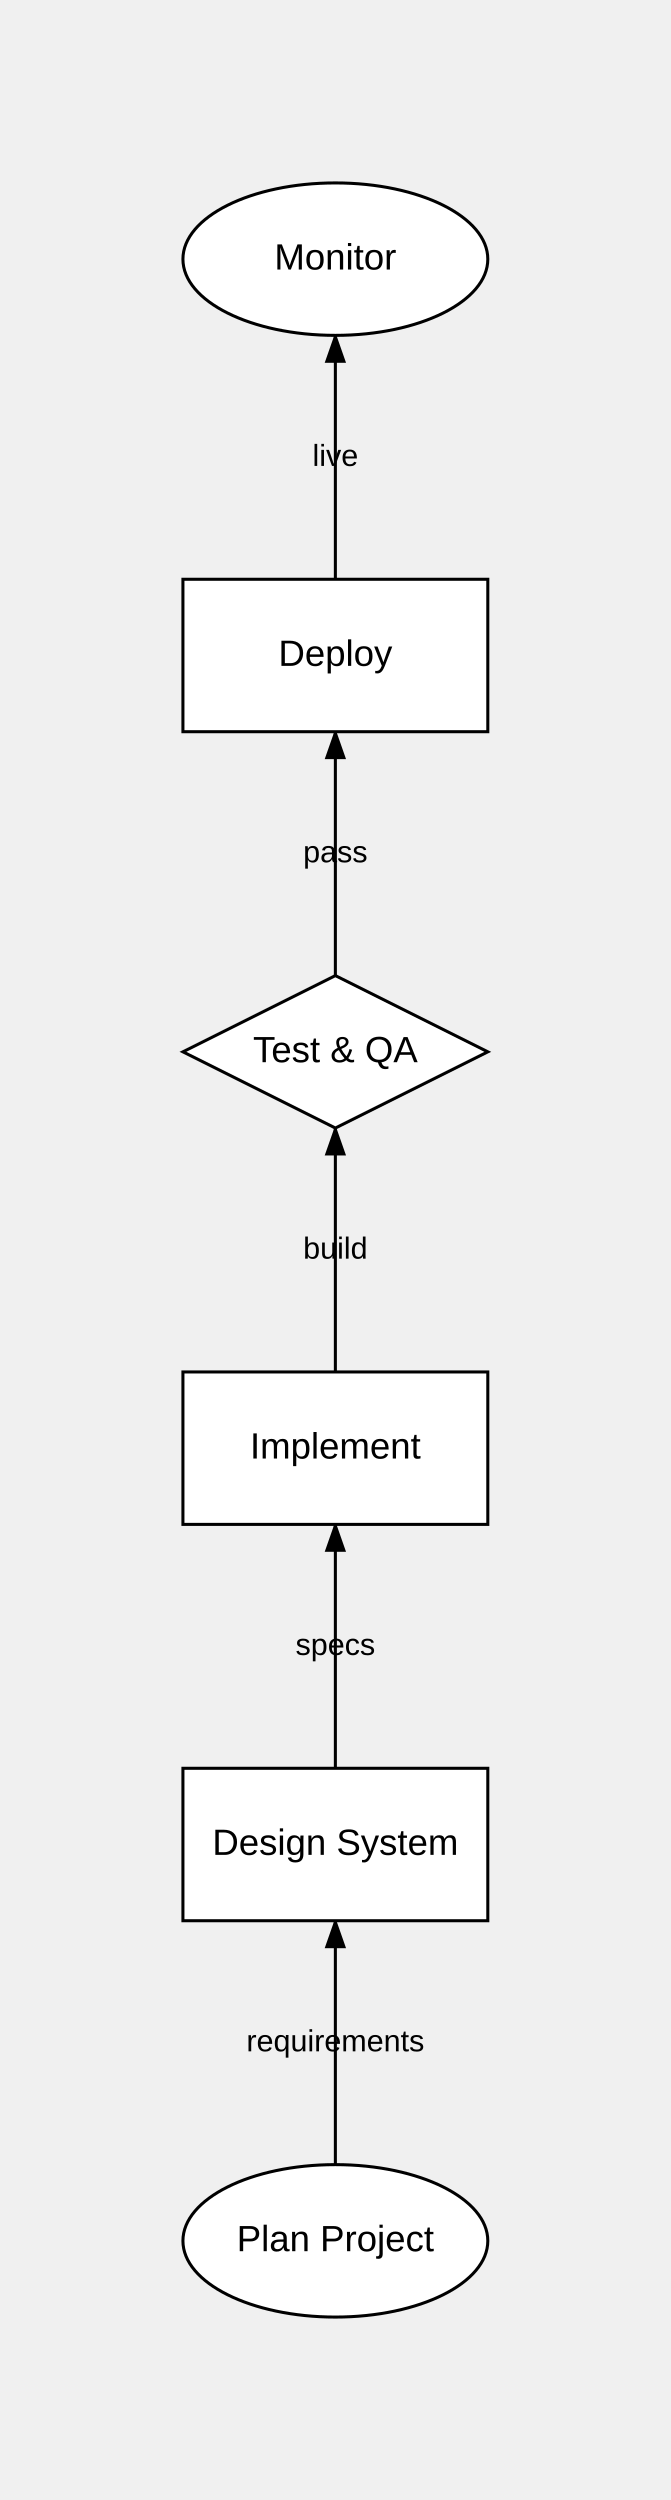
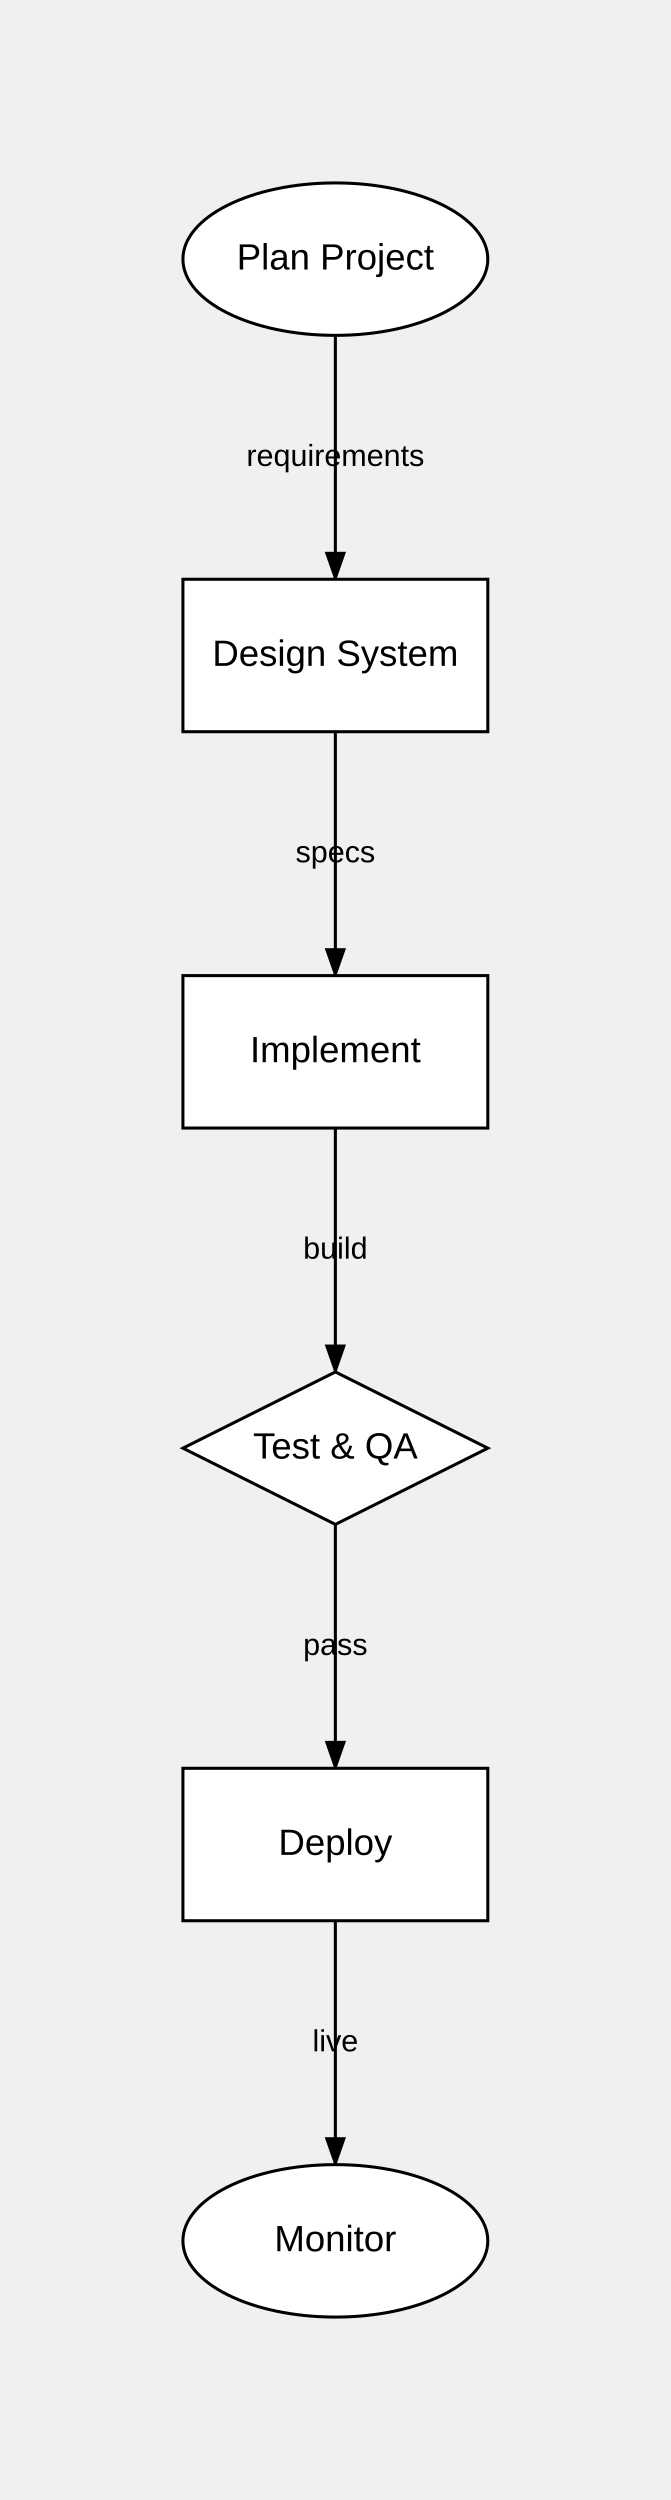
<svg xmlns="http://www.w3.org/2000/svg" width="220" height="820" viewBox="0 0 220 820">
  <style>
    .node {
      fill: #ffffff;
      stroke: #000000;
      stroke-width: 1;
    }
    .edge {
      fill: none;
      stroke: #000000;
      stroke-width: 1;
    }
    .node-label {
      font-family: Arial, sans-serif;
      font-size: 12px;
      text-anchor: middle;
      dominant-baseline: middle;
      fill: #000000;
      pointer-events: none;
    }
    .edge-label {
      font-family: Arial, sans-serif;
      font-size: 10px;
      text-anchor: middle;
      dominant-baseline: middle;
      fill: #000000;
      pointer-events: none;
    }
  </style>
  <defs>
    <marker id="arrowhead" markerWidth="10" markerHeight="7" refX="9" refY="3.5" orient="auto">
      <polygon points="0 0, 10 3.5, 0 7" fill="#000000" />
    </marker>
  </defs>
  <g transform="translate(20, 800) scale(1, -1)">
-     <path d="M 90.00 90.00 L 90.00 170.00" class="edge" marker-end="url(#arrowhead)" />
-     <text x="90.00" y="-130.00" class="edge-label" transform="scale(1, -1)">requirements</text>
-     <path d="M 90.00 220.00 L 90.00 300.00" class="edge" marker-end="url(#arrowhead)" />
-     <text x="90.00" y="-260.00" class="edge-label" transform="scale(1, -1)">specs</text>
-     <path d="M 90.00 350.00 L 90.00 430.00" class="edge" marker-end="url(#arrowhead)" />
+     <path d="M 90.00 690.00 L 90.00 610.00" class="edge" marker-end="url(#arrowhead)" />
+     <text x="90.00" y="-650.00" class="edge-label" transform="scale(1, -1)">requirements</text>
+     <path d="M 90.00 560.00 L 90.00 480.00" class="edge" marker-end="url(#arrowhead)" />
+     <text x="90.00" y="-520.00" class="edge-label" transform="scale(1, -1)">specs</text>
+     <path d="M 90.00 430.00 L 90.00 350.00" class="edge" marker-end="url(#arrowhead)" />
    <text x="90.00" y="-390.00" class="edge-label" transform="scale(1, -1)">build</text>
-     <path d="M 90.00 480.00 L 90.00 560.00" class="edge" marker-end="url(#arrowhead)" />
-     <text x="90.00" y="-520.00" class="edge-label" transform="scale(1, -1)">pass</text>
-     <path d="M 90.00 610.00 L 90.00 690.00" class="edge" marker-end="url(#arrowhead)" />
-     <text x="90.00" y="-650.00" class="edge-label" transform="scale(1, -1)">live</text>
+     <path d="M 90.00 300.00 L 90.00 220.00" class="edge" marker-end="url(#arrowhead)" />
+     <text x="90.00" y="-260.00" class="edge-label" transform="scale(1, -1)">pass</text>
+     <path d="M 90.00 170.00 L 90.00 90.00" class="edge" marker-end="url(#arrowhead)" />
+     <text x="90.00" y="-130.00" class="edge-label" transform="scale(1, -1)">live</text>
+     <ellipse cx="90.00" cy="715.00" rx="50.00" ry="25.00" class="node ellipse" />
+     <text x="90.00" y="-715.00" class="node-label" transform="scale(1, -1)">Plan Project</text>
+     <rect x="40.00" y="560.00" width="100.00" height="50.00" class="node rect" />
+     <text x="90.00" y="-585.00" class="node-label" transform="scale(1, -1)">Design System</text>
+     <rect x="40.00" y="430.00" width="100.00" height="50.00" class="node rect" />
+     <text x="90.00" y="-455.00" class="node-label" transform="scale(1, -1)">Implement</text>
+     <polygon points="90.00,300.00 140.00,325.00 90.00,350.00 40.00,325.00" class="node diamond" />
+     <text x="90.00" y="-325.00" class="node-label" transform="scale(1, -1)">Test &amp; QA</text>
    <rect x="40.00" y="170.00" width="100.00" height="50.00" class="node rect" />
-     <text x="90.00" y="-195.00" class="node-label" transform="scale(1, -1)">Design System</text>
-     <rect x="40.00" y="300.00" width="100.00" height="50.00" class="node rect" />
-     <text x="90.00" y="-325.00" class="node-label" transform="scale(1, -1)">Implement</text>
-     <polygon points="90.00,430.00 140.00,455.00 90.00,480.00 40.00,455.00" class="node diamond" />
-     <text x="90.00" y="-455.00" class="node-label" transform="scale(1, -1)">Test &amp; QA</text>
-     <rect x="40.00" y="560.00" width="100.00" height="50.00" class="node rect" />
-     <text x="90.00" y="-585.00" class="node-label" transform="scale(1, -1)">Deploy</text>
-     <ellipse cx="90.00" cy="715.00" rx="50.00" ry="25.00" class="node ellipse" />
-     <text x="90.00" y="-715.00" class="node-label" transform="scale(1, -1)">Monitor</text>
+     <text x="90.00" y="-195.00" class="node-label" transform="scale(1, -1)">Deploy</text>
    <ellipse cx="90.00" cy="65.00" rx="50.00" ry="25.00" class="node ellipse" />
-     <text x="90.00" y="-65.00" class="node-label" transform="scale(1, -1)">Plan Project</text>
+     <text x="90.00" y="-65.00" class="node-label" transform="scale(1, -1)">Monitor</text>
  </g>
</svg>
